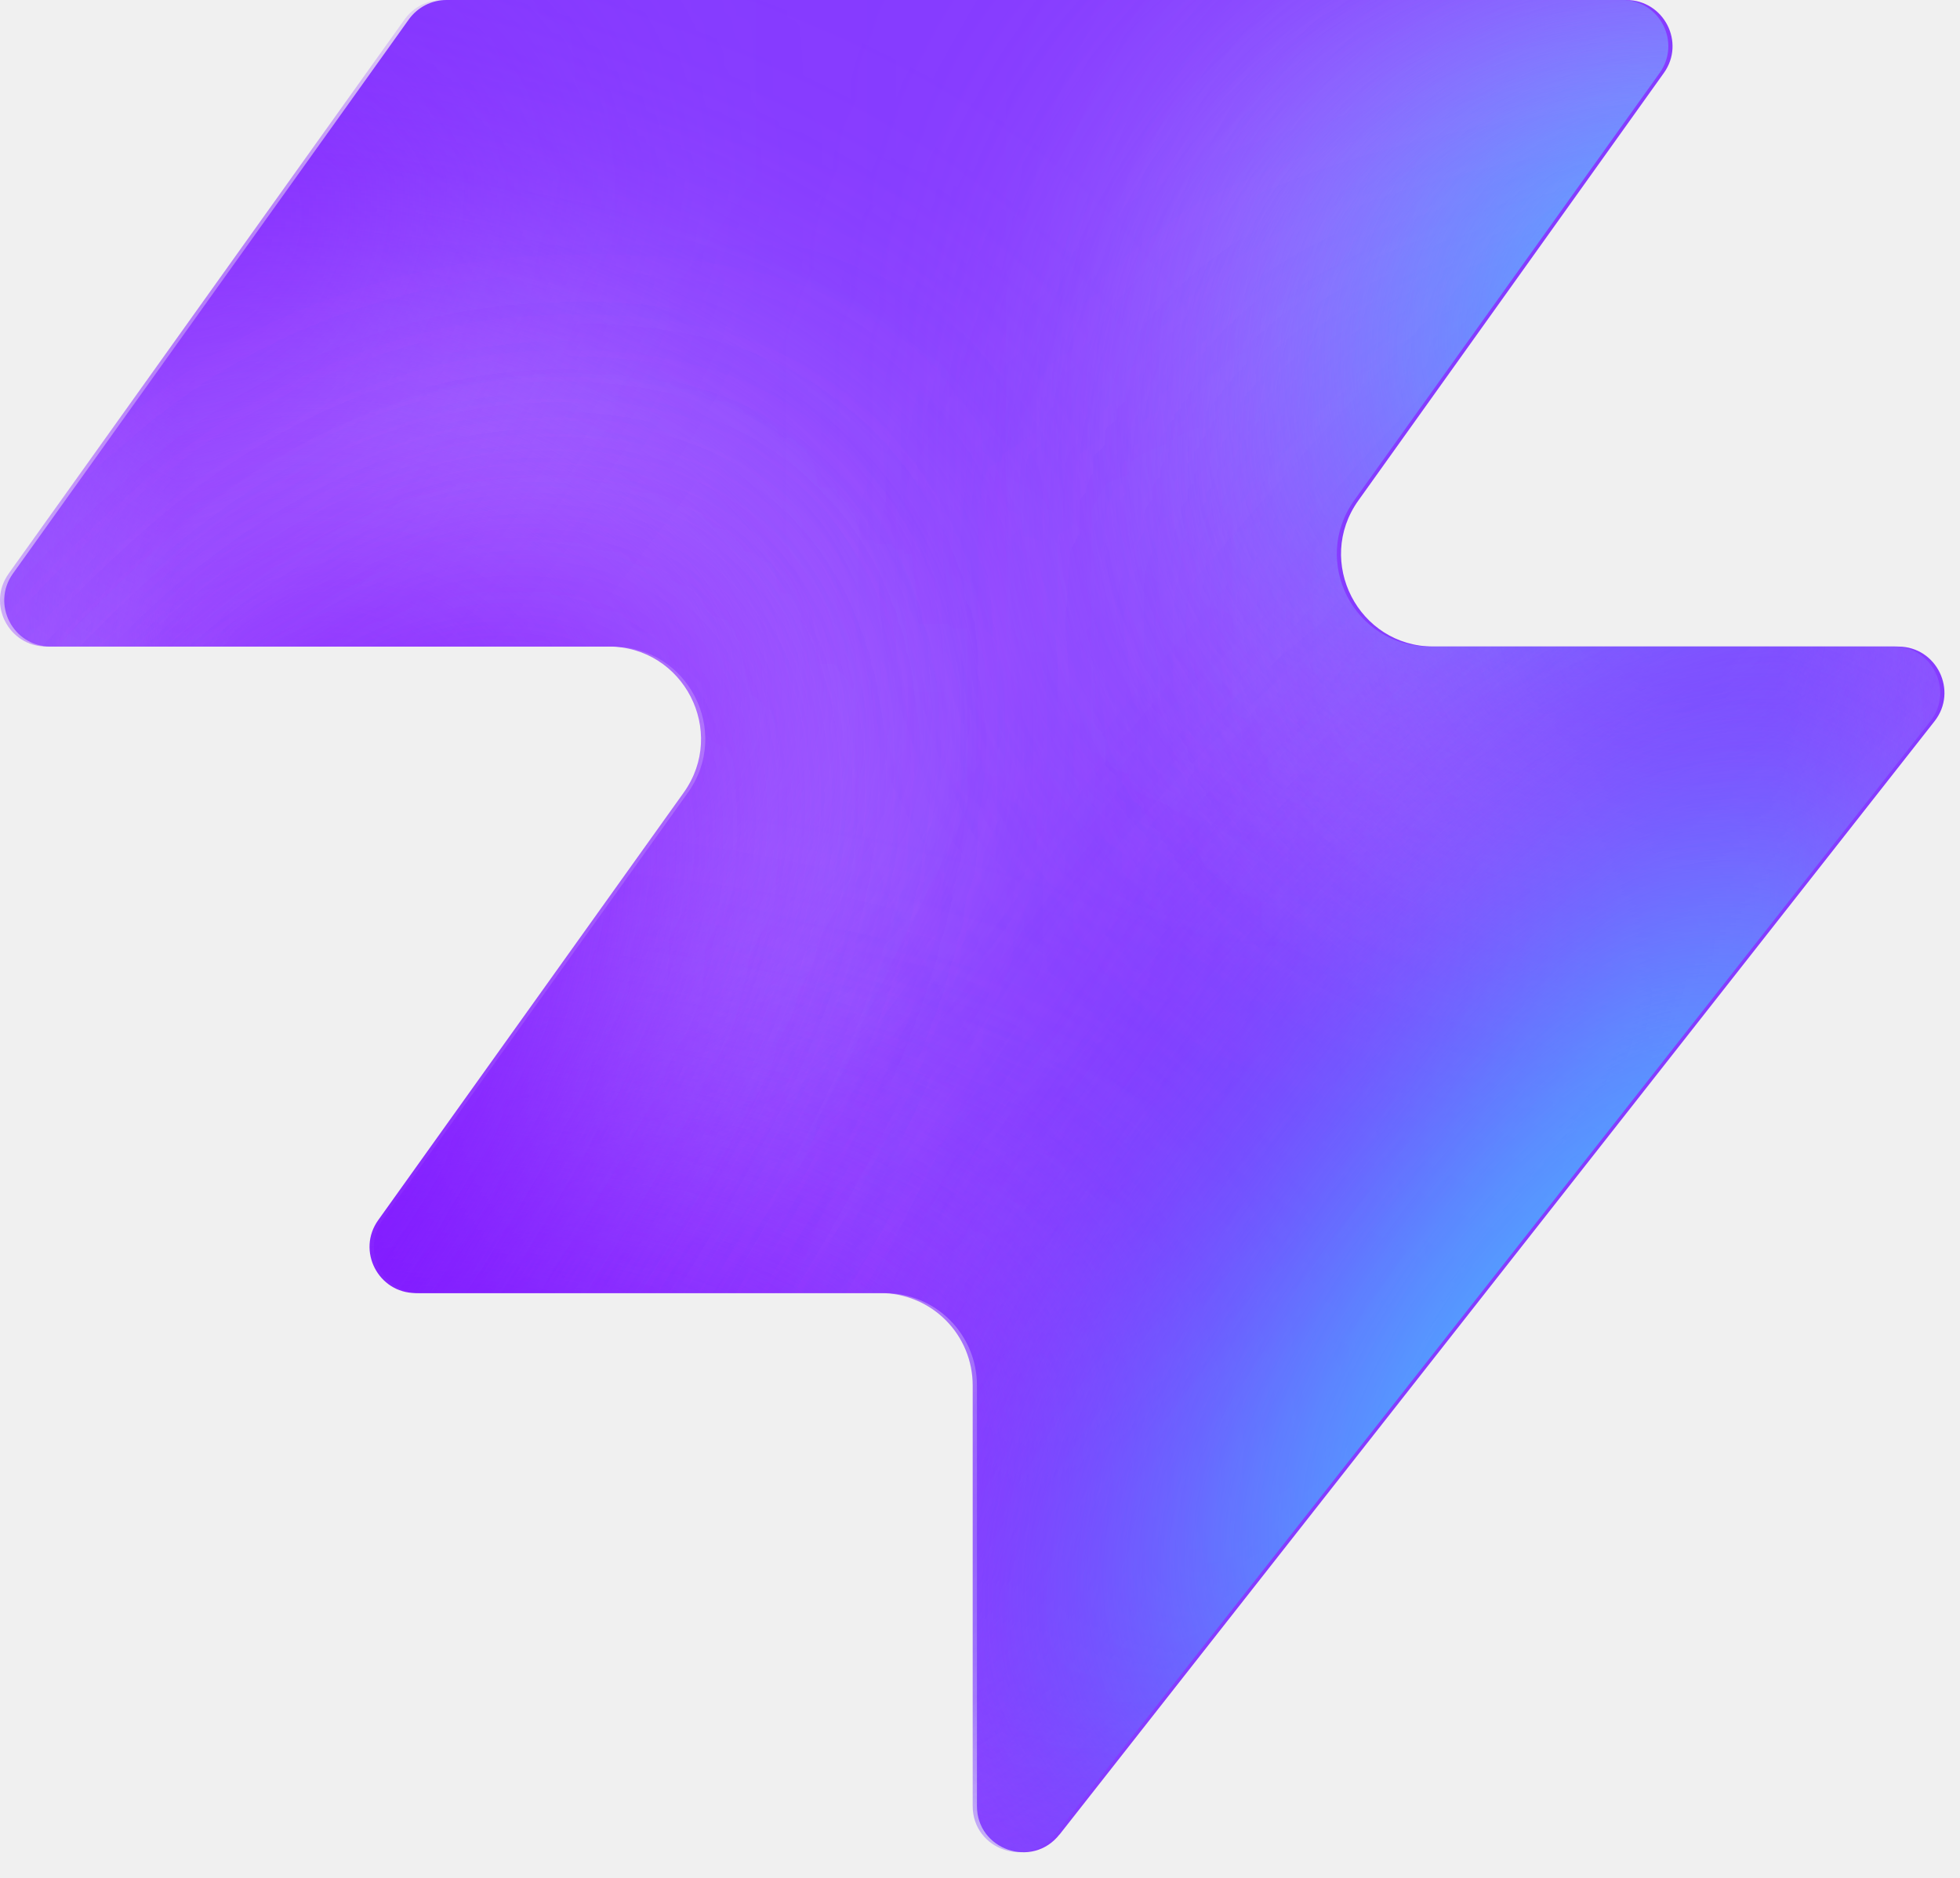
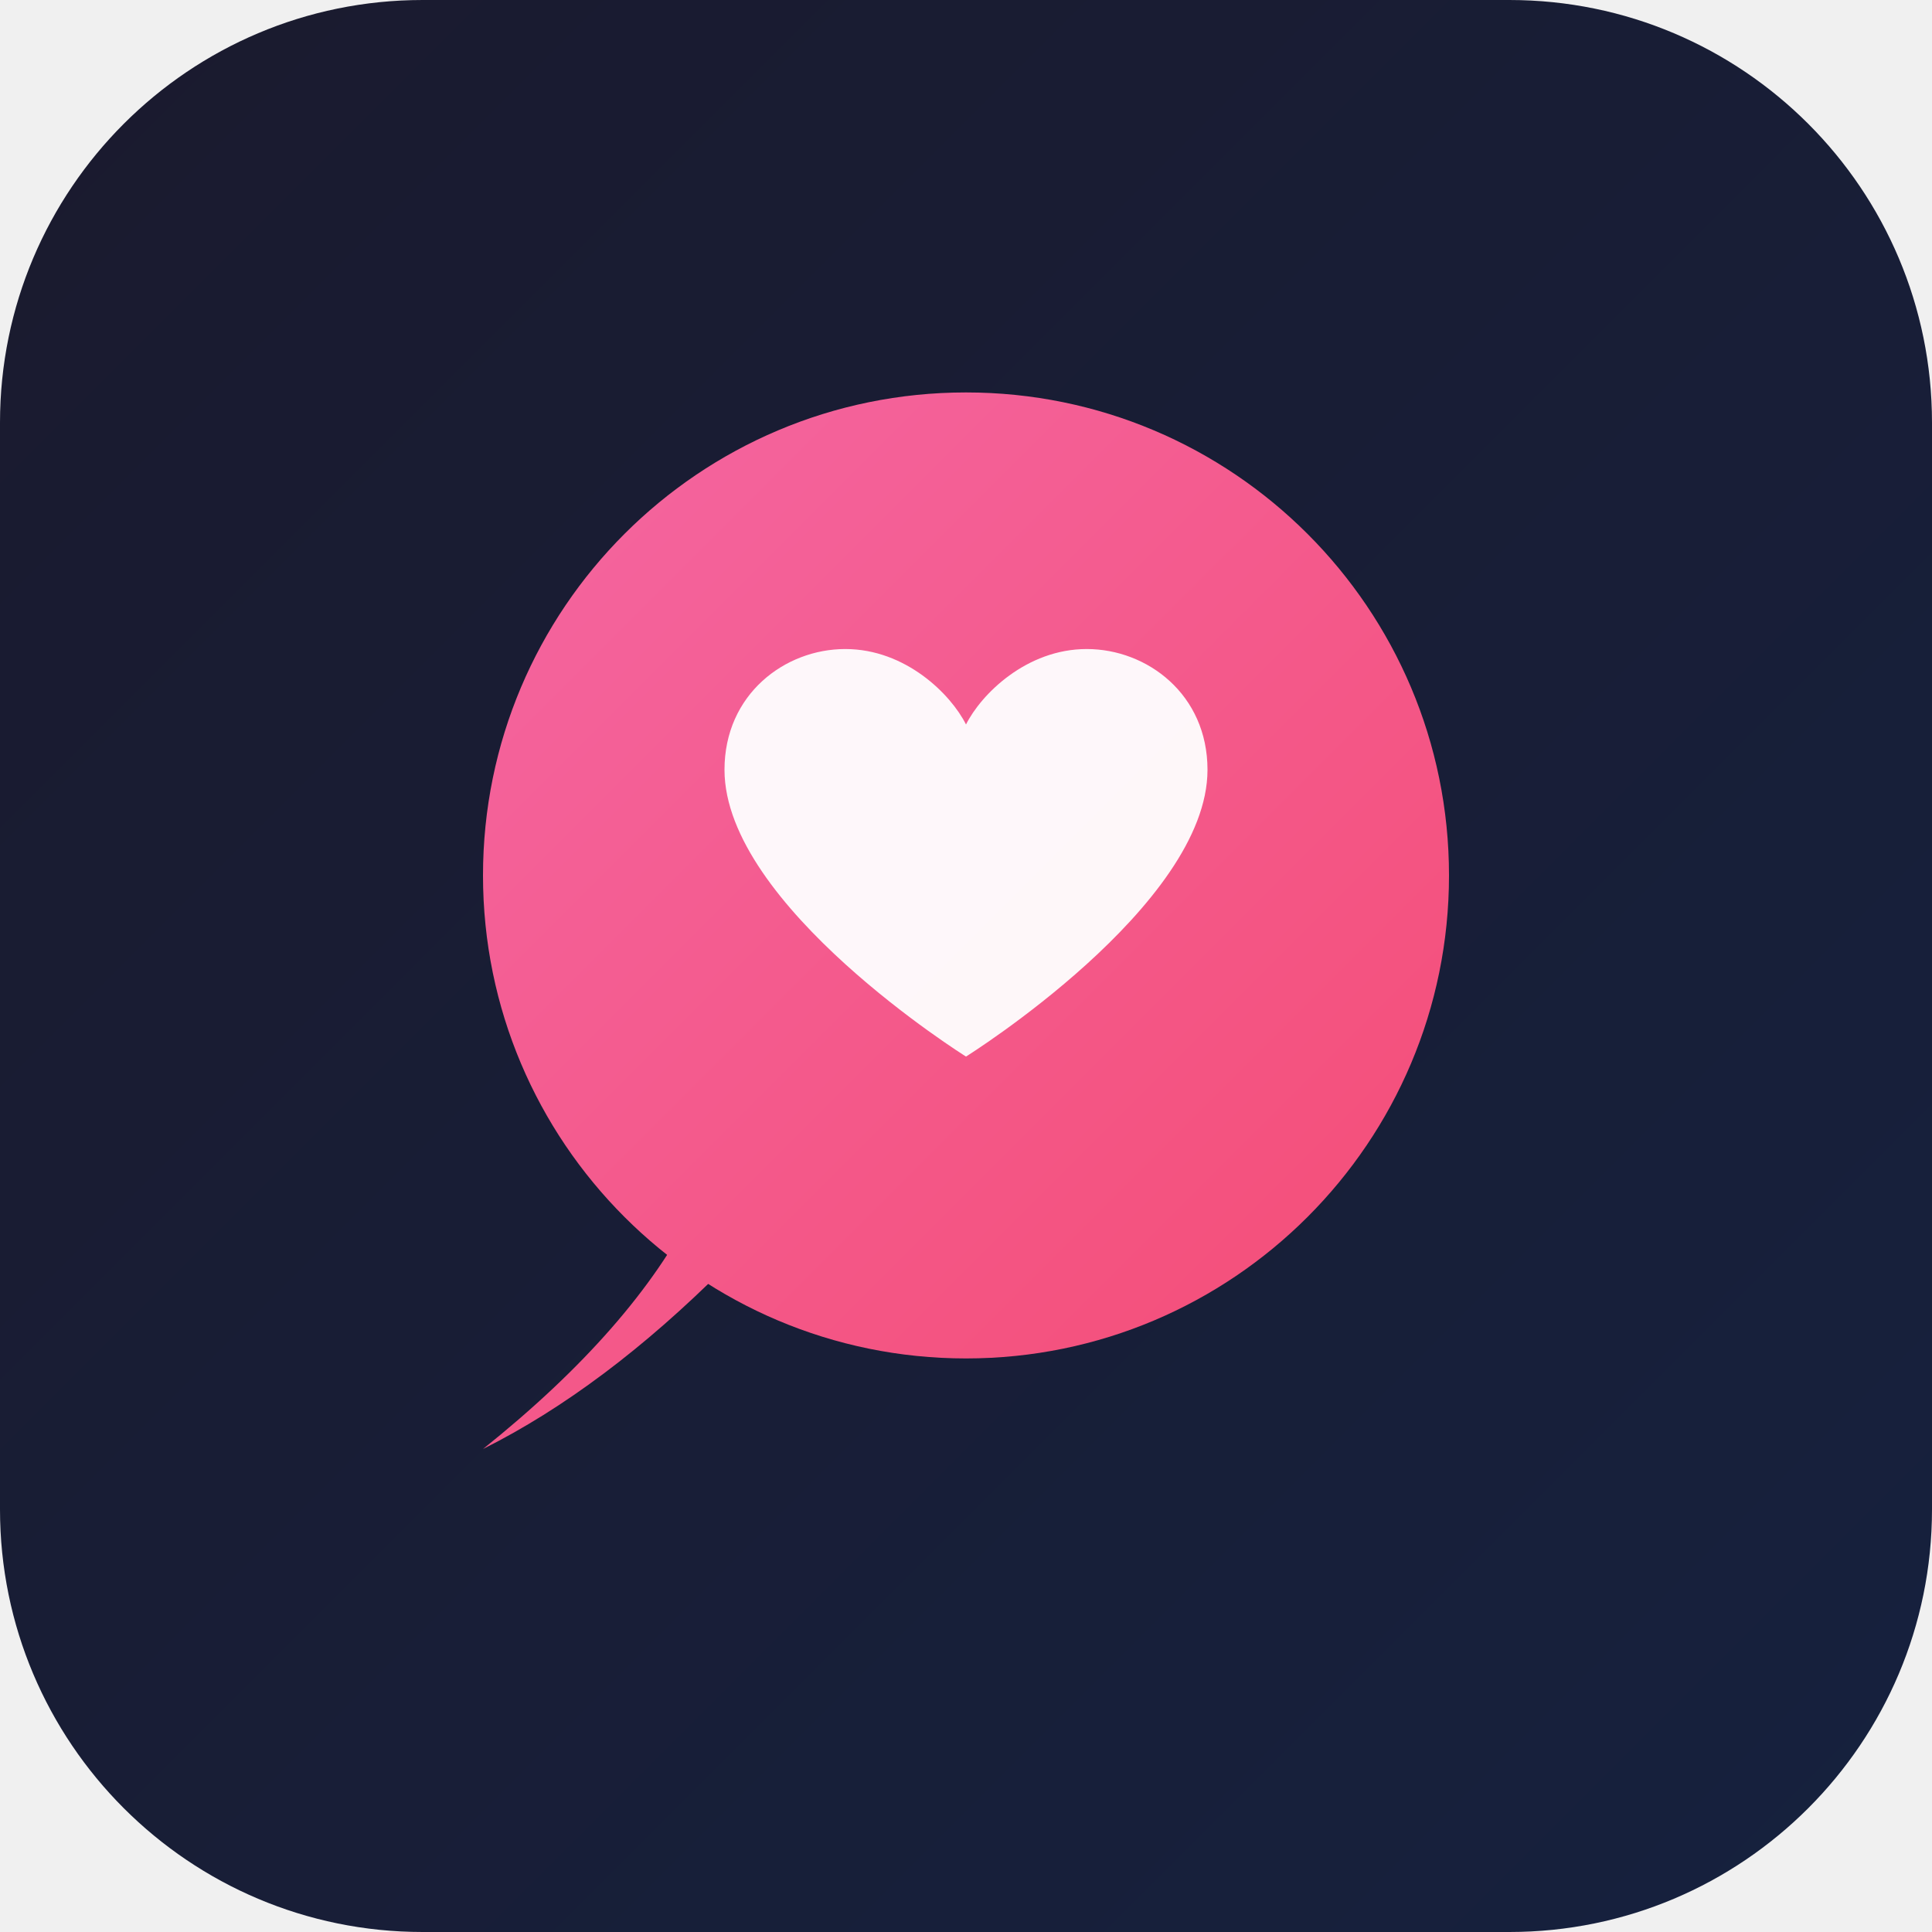
- <svg xmlns="http://www.w3.org/2000/svg" width="48" height="46" fill="none" viewBox="0 0 48 46">
-   <path fill="#863bff" d="M25.946 44.938c-.664.845-2.021.375-2.021-.698V33.937a2.26 2.26 0 0 0-2.262-2.262H10.287c-.92 0-1.456-1.04-.92-1.788l7.48-10.471c1.07-1.497 0-3.578-1.842-3.578H1.237c-.92 0-1.456-1.04-.92-1.788L10.013.474c.214-.297.556-.474.92-.474h28.894c.92 0 1.456 1.04.92 1.788l-7.48 10.471c-1.07 1.498 0 3.579 1.842 3.579h11.377c.943 0 1.473 1.088.89 1.83L25.947 44.94z" style="fill:#863bff;fill:color(display-p3 .525 .23 1);fill-opacity:1" />
-   <mask id="a" width="48" height="46" x="0" y="0" maskUnits="userSpaceOnUse" style="mask-type:alpha">
-     <path fill="#000" d="M25.842 44.938c-.664.844-2.021.375-2.021-.698V33.937a2.26 2.26 0 0 0-2.262-2.262H10.183c-.92 0-1.456-1.04-.92-1.788l7.48-10.471c1.07-1.498 0-3.579-1.842-3.579H1.133c-.92 0-1.456-1.04-.92-1.787L9.91.473c.214-.297.556-.474.92-.474h28.894c.92 0 1.456 1.04.92 1.788l-7.48 10.471c-1.07 1.498 0 3.578 1.842 3.578h11.377c.943 0 1.473 1.088.89 1.832L25.843 44.94z" style="fill:#000;fill-opacity:1" />
-   </mask>
-   <g mask="url(#a)">
-     <g filter="url(#b)">
-       <ellipse cx="5.508" cy="14.704" fill="#ede6ff" rx="5.508" ry="14.704" style="fill:#ede6ff;fill:color(display-p3 .927 .903 1);fill-opacity:1" transform="matrix(.00324 1 1 -.00324 -4.47 31.516)" />
-     </g>
-     <g filter="url(#c)">
-       <ellipse cx="10.399" cy="29.851" fill="#ede6ff" rx="10.399" ry="29.851" style="fill:#ede6ff;fill:color(display-p3 .927 .903 1);fill-opacity:1" transform="matrix(.00324 1 1 -.00324 -39.328 7.883)" />
-     </g>
-     <g filter="url(#d)">
-       <ellipse cx="5.508" cy="30.487" fill="#7e14ff" rx="5.508" ry="30.487" style="fill:#7e14ff;fill:color(display-p3 .492 .077 1);fill-opacity:1" transform="rotate(89.814 -25.913 -14.639)scale(1 -1)" />
-     </g>
-     <g filter="url(#e)">
-       <ellipse cx="5.508" cy="30.599" fill="#7e14ff" rx="5.508" ry="30.599" style="fill:#7e14ff;fill:color(display-p3 .492 .077 1);fill-opacity:1" transform="rotate(89.814 -32.644 -3.334)scale(1 -1)" />
-     </g>
-     <g filter="url(#f)">
-       <ellipse cx="5.508" cy="30.599" fill="#7e14ff" rx="5.508" ry="30.599" style="fill:#7e14ff;fill:color(display-p3 .492 .077 1);fill-opacity:1" transform="matrix(.00324 1 1 -.00324 -34.34 30.47)" />
-     </g>
-     <g filter="url(#g)">
-       <ellipse cx="14.072" cy="22.078" fill="#ede6ff" rx="14.072" ry="22.078" style="fill:#ede6ff;fill:color(display-p3 .927 .903 1);fill-opacity:1" transform="rotate(93.35 24.506 48.493)scale(-1 1)" />
-     </g>
-     <g filter="url(#h)">
-       <ellipse cx="3.47" cy="21.501" fill="#7e14ff" rx="3.47" ry="21.501" style="fill:#7e14ff;fill:color(display-p3 .492 .077 1);fill-opacity:1" transform="rotate(89.009 28.708 47.59)scale(-1 1)" />
-     </g>
-     <g filter="url(#i)">
-       <ellipse cx="3.47" cy="21.501" fill="#7e14ff" rx="3.47" ry="21.501" style="fill:#7e14ff;fill:color(display-p3 .492 .077 1);fill-opacity:1" transform="rotate(89.009 28.708 47.59)scale(-1 1)" />
-     </g>
-     <g filter="url(#j)">
-       <ellipse cx=".387" cy="8.972" fill="#7e14ff" rx="4.407" ry="29.108" style="fill:#7e14ff;fill:color(display-p3 .492 .077 1);fill-opacity:1" transform="rotate(39.51 .387 8.972)" />
-     </g>
-     <g filter="url(#k)">
-       <ellipse cx="47.523" cy="-6.092" fill="#7e14ff" rx="4.407" ry="29.108" style="fill:#7e14ff;fill:color(display-p3 .492 .077 1);fill-opacity:1" transform="rotate(37.892 47.523 -6.092)" />
-     </g>
-     <g filter="url(#l)">
-       <ellipse cx="41.412" cy="6.333" fill="#47bfff" rx="5.971" ry="9.665" style="fill:#47bfff;fill:color(display-p3 .28 .748 1);fill-opacity:1" transform="rotate(37.892 41.412 6.333)" />
-     </g>
-     <g filter="url(#m)">
-       <ellipse cx="-1.879" cy="38.332" fill="#7e14ff" rx="4.407" ry="29.108" style="fill:#7e14ff;fill:color(display-p3 .492 .077 1);fill-opacity:1" transform="rotate(37.892 -1.88 38.332)" />
-     </g>
-     <g filter="url(#n)">
-       <ellipse cx="-1.879" cy="38.332" fill="#7e14ff" rx="4.407" ry="29.108" style="fill:#7e14ff;fill:color(display-p3 .492 .077 1);fill-opacity:1" transform="rotate(37.892 -1.88 38.332)" />
-     </g>
-     <g filter="url(#o)">
-       <ellipse cx="35.651" cy="29.907" fill="#7e14ff" rx="4.407" ry="29.108" style="fill:#7e14ff;fill:color(display-p3 .492 .077 1);fill-opacity:1" transform="rotate(37.892 35.651 29.907)" />
-     </g>
-     <g filter="url(#p)">
-       <ellipse cx="38.418" cy="32.4" fill="#47bfff" rx="5.971" ry="15.297" style="fill:#47bfff;fill:color(display-p3 .28 .748 1);fill-opacity:1" transform="rotate(37.892 38.418 32.4)" />
-     </g>
-   </g>
+ <svg xmlns="http://www.w3.org/2000/svg" viewBox="0 0 64 64" fill="none">
  <defs>
-     <filter id="b" width="60.045" height="41.654" x="-19.77" y="16.149" color-interpolation-filters="sRGB" filterUnits="userSpaceOnUse">
-       <feFlood flood-opacity="0" result="BackgroundImageFix" />
-       <feBlend in="SourceGraphic" in2="BackgroundImageFix" result="shape" />
-       <feGaussianBlur result="effect1_foregroundBlur_2002_17158" stdDeviation="7.659" />
-     </filter>
-     <filter id="c" width="90.34" height="51.437" x="-54.613" y="-7.533" color-interpolation-filters="sRGB" filterUnits="userSpaceOnUse">
-       <feFlood flood-opacity="0" result="BackgroundImageFix" />
-       <feBlend in="SourceGraphic" in2="BackgroundImageFix" result="shape" />
-       <feGaussianBlur result="effect1_foregroundBlur_2002_17158" stdDeviation="7.659" />
-     </filter>
-     <filter id="d" width="79.355" height="29.4" x="-49.64" y="2.03" color-interpolation-filters="sRGB" filterUnits="userSpaceOnUse">
-       <feFlood flood-opacity="0" result="BackgroundImageFix" />
-       <feBlend in="SourceGraphic" in2="BackgroundImageFix" result="shape" />
-       <feGaussianBlur result="effect1_foregroundBlur_2002_17158" stdDeviation="4.596" />
-     </filter>
-     <filter id="e" width="79.579" height="29.4" x="-45.045" y="20.029" color-interpolation-filters="sRGB" filterUnits="userSpaceOnUse">
-       <feFlood flood-opacity="0" result="BackgroundImageFix" />
-       <feBlend in="SourceGraphic" in2="BackgroundImageFix" result="shape" />
-       <feGaussianBlur result="effect1_foregroundBlur_2002_17158" stdDeviation="4.596" />
-     </filter>
-     <filter id="f" width="79.579" height="29.4" x="-43.513" y="21.178" color-interpolation-filters="sRGB" filterUnits="userSpaceOnUse">
-       <feFlood flood-opacity="0" result="BackgroundImageFix" />
-       <feBlend in="SourceGraphic" in2="BackgroundImageFix" result="shape" />
-       <feGaussianBlur result="effect1_foregroundBlur_2002_17158" stdDeviation="4.596" />
-     </filter>
-     <filter id="g" width="74.749" height="58.852" x="15.756" y="-17.901" color-interpolation-filters="sRGB" filterUnits="userSpaceOnUse">
-       <feFlood flood-opacity="0" result="BackgroundImageFix" />
-       <feBlend in="SourceGraphic" in2="BackgroundImageFix" result="shape" />
-       <feGaussianBlur result="effect1_foregroundBlur_2002_17158" stdDeviation="7.659" />
-     </filter>
-     <filter id="h" width="61.377" height="25.362" x="23.548" y="2.284" color-interpolation-filters="sRGB" filterUnits="userSpaceOnUse">
-       <feFlood flood-opacity="0" result="BackgroundImageFix" />
-       <feBlend in="SourceGraphic" in2="BackgroundImageFix" result="shape" />
-       <feGaussianBlur result="effect1_foregroundBlur_2002_17158" stdDeviation="4.596" />
-     </filter>
-     <filter id="i" width="61.377" height="25.362" x="23.548" y="2.284" color-interpolation-filters="sRGB" filterUnits="userSpaceOnUse">
-       <feFlood flood-opacity="0" result="BackgroundImageFix" />
-       <feBlend in="SourceGraphic" in2="BackgroundImageFix" result="shape" />
-       <feGaussianBlur result="effect1_foregroundBlur_2002_17158" stdDeviation="4.596" />
-     </filter>
-     <filter id="j" width="56.045" height="63.649" x="-27.636" y="-22.853" color-interpolation-filters="sRGB" filterUnits="userSpaceOnUse">
-       <feFlood flood-opacity="0" result="BackgroundImageFix" />
-       <feBlend in="SourceGraphic" in2="BackgroundImageFix" result="shape" />
-       <feGaussianBlur result="effect1_foregroundBlur_2002_17158" stdDeviation="4.596" />
-     </filter>
-     <filter id="k" width="54.814" height="64.646" x="20.116" y="-38.415" color-interpolation-filters="sRGB" filterUnits="userSpaceOnUse">
-       <feFlood flood-opacity="0" result="BackgroundImageFix" />
-       <feBlend in="SourceGraphic" in2="BackgroundImageFix" result="shape" />
-       <feGaussianBlur result="effect1_foregroundBlur_2002_17158" stdDeviation="4.596" />
-     </filter>
-     <filter id="l" width="33.541" height="35.313" x="24.641" y="-11.323" color-interpolation-filters="sRGB" filterUnits="userSpaceOnUse">
-       <feFlood flood-opacity="0" result="BackgroundImageFix" />
-       <feBlend in="SourceGraphic" in2="BackgroundImageFix" result="shape" />
-       <feGaussianBlur result="effect1_foregroundBlur_2002_17158" stdDeviation="4.596" />
-     </filter>
-     <filter id="m" width="54.814" height="64.646" x="-29.286" y="6.009" color-interpolation-filters="sRGB" filterUnits="userSpaceOnUse">
-       <feFlood flood-opacity="0" result="BackgroundImageFix" />
-       <feBlend in="SourceGraphic" in2="BackgroundImageFix" result="shape" />
-       <feGaussianBlur result="effect1_foregroundBlur_2002_17158" stdDeviation="4.596" />
-     </filter>
-     <filter id="n" width="54.814" height="64.646" x="-29.286" y="6.009" color-interpolation-filters="sRGB" filterUnits="userSpaceOnUse">
-       <feFlood flood-opacity="0" result="BackgroundImageFix" />
-       <feBlend in="SourceGraphic" in2="BackgroundImageFix" result="shape" />
-       <feGaussianBlur result="effect1_foregroundBlur_2002_17158" stdDeviation="4.596" />
-     </filter>
-     <filter id="o" width="54.814" height="64.646" x="8.244" y="-2.416" color-interpolation-filters="sRGB" filterUnits="userSpaceOnUse">
-       <feFlood flood-opacity="0" result="BackgroundImageFix" />
-       <feBlend in="SourceGraphic" in2="BackgroundImageFix" result="shape" />
-       <feGaussianBlur result="effect1_foregroundBlur_2002_17158" stdDeviation="4.596" />
-     </filter>
-     <filter id="p" width="39.409" height="43.623" x="18.713" y="10.588" color-interpolation-filters="sRGB" filterUnits="userSpaceOnUse">
-       <feFlood flood-opacity="0" result="BackgroundImageFix" />
-       <feBlend in="SourceGraphic" in2="BackgroundImageFix" result="shape" />
-       <feGaussianBlur result="effect1_foregroundBlur_2002_17158" stdDeviation="4.596" />
-     </filter>
+     <linearGradient id="bg" x1="0" y1="0" x2="64" y2="64" gradientUnits="userSpaceOnUse">
+       <stop offset="0%" stop-color="#1a1a2e" />
+       <stop offset="100%" stop-color="#16213e" />
+     </linearGradient>
+     <linearGradient id="bubble" x1="0" y1="0" x2="64" y2="64" gradientUnits="userSpaceOnUse">
+       <stop offset="0%" stop-color="#f472b6" />
+       <stop offset="100%" stop-color="#f43f5e" />
+     </linearGradient>
  </defs>
+   <rect width="64" height="64" rx="14" fill="url(#bg)" />
+   <circle cx="32" cy="29" r="16" fill="url(#bubble)" />
+   <path d="M24 42 Q20 46 16 48 Q21 44 23 40Z" fill="url(#bubble)" />
+   <path d="M32 35 C32 35 24 30 24 25.5 C24 23 26 21.5 28 21.5 C30 21.5 31.5 23 32 24 C32.5 23 34 21.5 36 21.5 C38 21.5 40 23 40 25.5 C40 30 32 35 32 35Z" fill="white" opacity="0.95" />
</svg>
